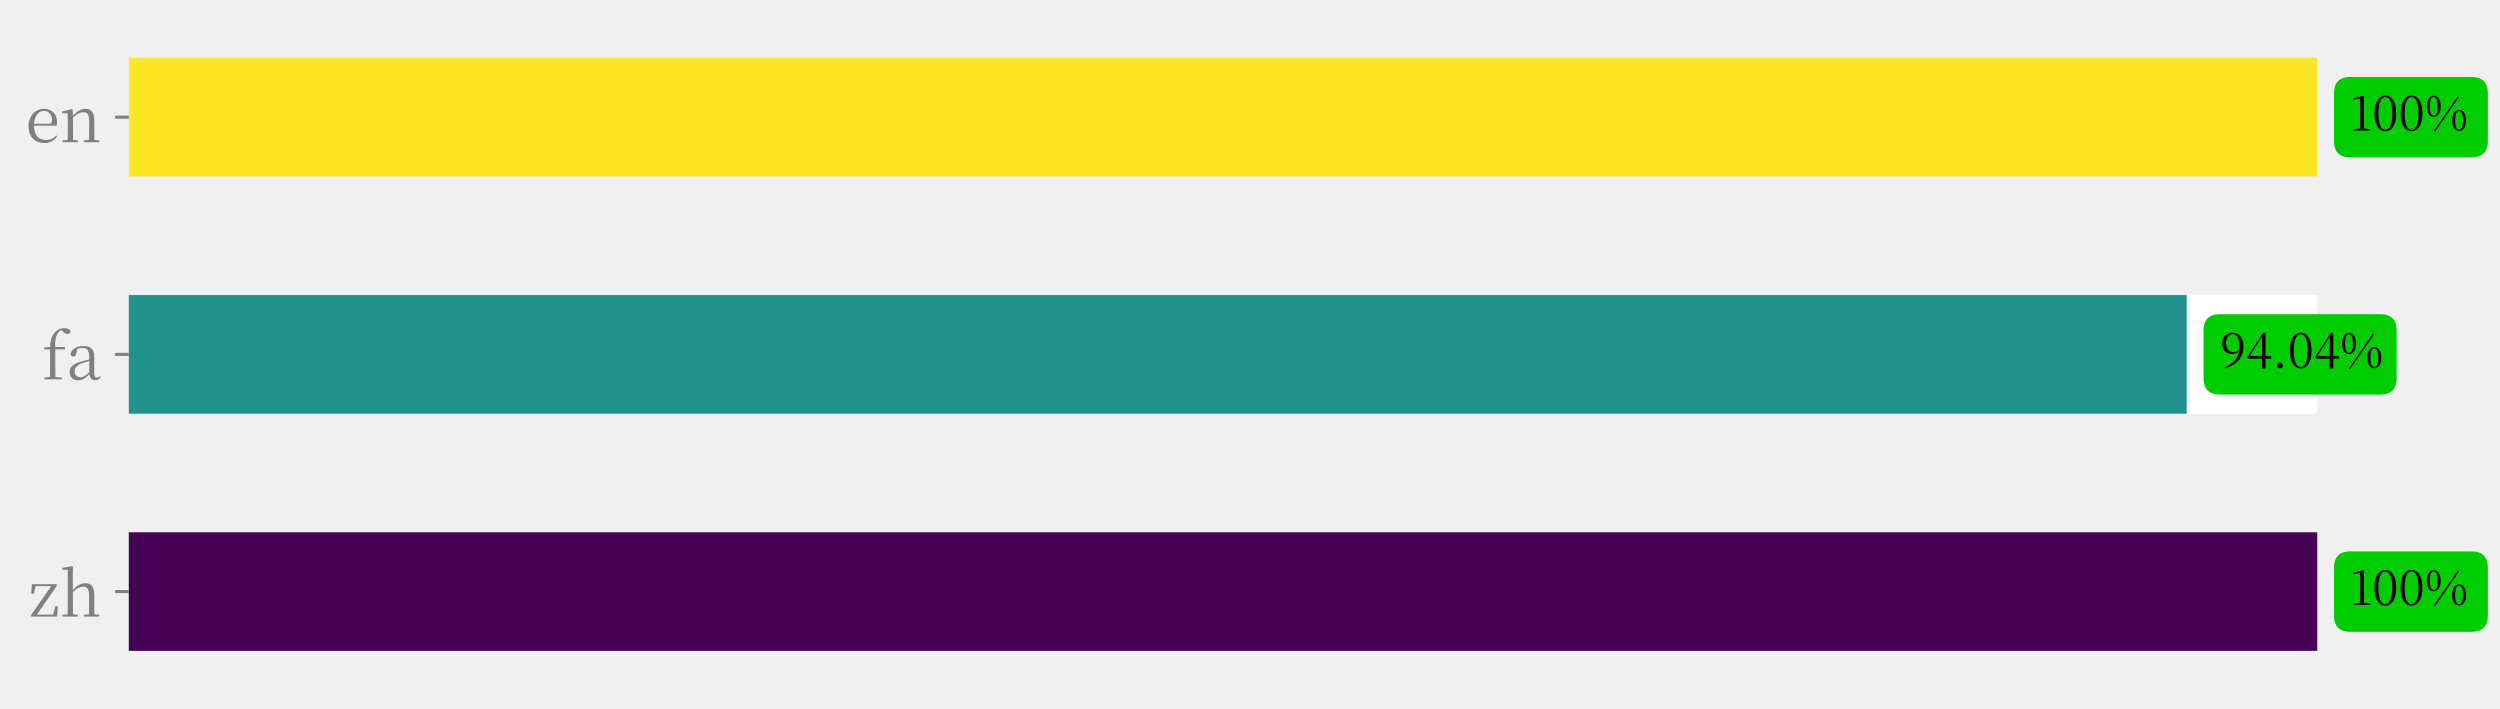
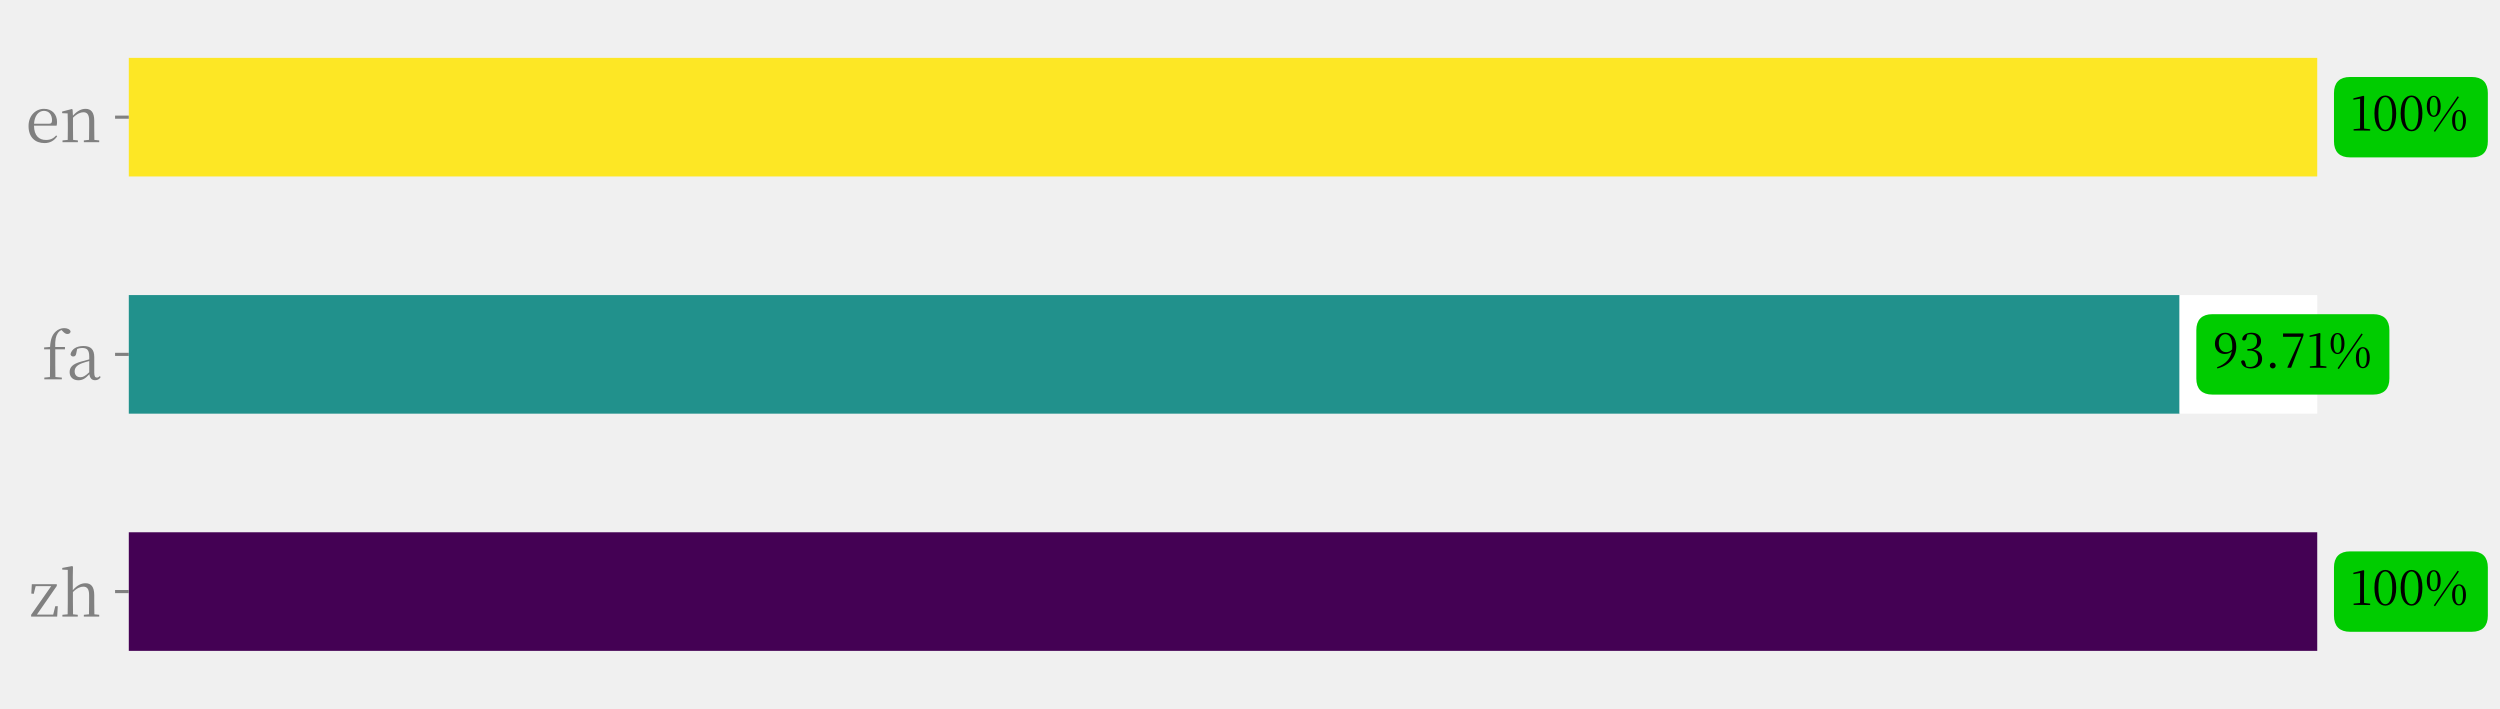
<svg xmlns="http://www.w3.org/2000/svg" xmlns:xlink="http://www.w3.org/1999/xlink" width="637.441pt" height="180.72pt" viewBox="0 0 637.441 180.72" version="1.1">
  <defs>
    <style type="text/css">*{stroke-linejoin: round; stroke-linecap: butt}</style>
  </defs>
  <g id="figure_1">
    <g id="patch_1">
      <path d="M 0 180.72  L 637.441 180.72  L 637.441 0  L 0 0  L 0 180.72  z " style="fill: none" />
    </g>
    <g id="axes_1">
      <g id="patch_2">
        <path d="M 32.84 173.52  L 590.84 173.52  L 590.84 7.2  L 32.84 7.2  L 32.84 173.52  z " style="fill: none" />
      </g>
      <g id="patch_3">
-         <path d="M 32.84 165.96  L 590.84 165.96  L 590.84 135.72  L 32.84 135.72  z " clip-path="url(#pcc44546757)" style="fill: #440154" />
+         <path d="M 32.84 165.96  L 590.84 165.96  L 590.84 135.72  L 32.84 135.72  z " clip-path="url(#p512eb75407)" style="fill: #440154" />
      </g>
      <g id="patch_4">
-         <path d="M 590.84 165.96  L 590.84 165.96  L 590.84 135.72  L 590.84 135.72  z " clip-path="url(#pcc44546757)" style="fill: #ffffff" />
+         <path d="M 590.84 165.96  L 590.84 165.96  L 590.84 135.72  L 590.84 135.72  z " clip-path="url(#p512eb75407)" style="fill: #ffffff" />
      </g>
      <g id="patch_5">
-         <path d="M 32.84 105.48  L 557.583 105.48  L 557.583 75.24  L 32.84 75.24  z " clip-path="url(#pcc44546757)" style="fill: #21918c" />
+         <path d="M 32.84 105.48  L 555.742 105.48  L 555.742 75.24  L 32.84 75.24  z " clip-path="url(#p512eb75407)" style="fill: #21918c" />
      </g>
      <g id="patch_6">
-         <path d="M 557.583 105.48  L 590.84 105.48  L 590.84 75.24  L 557.583 75.24  z " clip-path="url(#pcc44546757)" style="fill: #ffffff" />
+         <path d="M 555.742 105.48  L 590.84 105.48  L 590.84 75.24  L 555.742 75.24  z " clip-path="url(#p512eb75407)" style="fill: #ffffff" />
      </g>
      <g id="patch_7">
-         <path d="M 32.84 45  L 590.84 45  L 590.84 14.76  L 32.84 14.76  z " clip-path="url(#pcc44546757)" style="fill: #fde725" />
+         <path d="M 32.84 45  L 590.84 45  L 590.84 14.76  L 32.84 14.76  z " clip-path="url(#p512eb75407)" style="fill: #fde725" />
      </g>
      <g id="patch_8">
-         <path d="M 590.84 45  L 590.84 45  L 590.84 14.76  L 590.84 14.76  z " clip-path="url(#pcc44546757)" style="fill: #ffffff" />
+         <path d="M 590.84 45  L 590.84 45  L 590.84 14.76  L 590.84 14.76  z " clip-path="url(#p512eb75407)" style="fill: #ffffff" />
      </g>
      <g id="matplotlib.axis_1" />
      <g id="matplotlib.axis_2">
        <g id="ytick_1">
          <g id="line2d_1">
            <defs>
-               <path id="m8323671d14" d="M 0 0  L -3.5 0  " style="stroke: #808080; stroke-width: 0.8" />
+               <path id="mb194585106" d="M 0 0  L -3.5 0  " style="stroke: #808080; stroke-width: 0.8" />
            </defs>
            <g>
-               <use xlink:href="#m8323671d14" x="32.84" y="150.84" style="fill: #808080; stroke: #808080; stroke-width: 0.8" />
+               <use xlink:href="#mb194585106" x="32.84" y="150.84" style="fill: #808080; stroke: #808080; stroke-width: 0.8" />
            </g>
          </g>
          <g id="text_1">
            <text style="fill: #808080; font: 16px 'Noto Sans CJK SC Regular', '思源等宽', '黑体', 'Noto Serif CJK SC', '思源宋体', 'Noto Sans Mono CJK SC Regularsans-serif', sans-serif; text-anchor: end" x="25.84" y="157.208" transform="rotate(-0 25.84 157.2075)">zh</text>
          </g>
        </g>
        <g id="ytick_2">
          <g id="line2d_2">
            <g>
-               <use xlink:href="#m8323671d14" x="32.84" y="90.36" style="fill: #808080; stroke: #808080; stroke-width: 0.8" />
+               <use xlink:href="#mb194585106" x="32.84" y="90.36" style="fill: #808080; stroke: #808080; stroke-width: 0.8" />
            </g>
          </g>
          <g id="text_2">
            <text style="fill: #808080; font: 16px 'Noto Sans CJK SC Regular', '思源等宽', '黑体', 'Noto Serif CJK SC', '思源宋体', 'Noto Sans Mono CJK SC Regularsans-serif', sans-serif; text-anchor: end" x="25.84" y="96.728" transform="rotate(-0 25.84 96.7275)">fa</text>
          </g>
        </g>
        <g id="ytick_3">
          <g id="line2d_3">
            <g>
-               <use xlink:href="#m8323671d14" x="32.84" y="29.88" style="fill: #808080; stroke: #808080; stroke-width: 0.8" />
+               <use xlink:href="#mb194585106" x="32.84" y="29.88" style="fill: #808080; stroke: #808080; stroke-width: 0.8" />
            </g>
          </g>
          <g id="text_3">
            <text style="fill: #808080; font: 16px 'Noto Sans CJK SC Regular', '思源等宽', '黑体', 'Noto Serif CJK SC', '思源宋体', 'Noto Sans Mono CJK SC Regularsans-serif', sans-serif; text-anchor: end" x="25.84" y="36.248" transform="rotate(-0 25.84 36.2475)">en</text>
          </g>
        </g>
      </g>
      <g id="text_4">
        <g id="patch_9">
          <path d="M 599.21 160.59  L 630.241 160.59  Q 633.841 160.59 633.841 156.99  L 633.841 144.69  Q 633.841 141.09 630.241 141.09  L 599.21 141.09  Q 595.61 141.09 595.61 144.69  L 595.61 156.99  Q 595.61 160.59 599.21 160.59  z " style="fill: #00cc00; stroke: #00cc00; stroke-linejoin: miter" />
        </g>
        <text style="font: 12px 'Noto Sans CJK SC Regular', '思源等宽', '黑体', 'Noto Serif CJK SC', '思源宋体', 'Noto Sans Mono CJK SC Regularsans-serif', sans-serif; text-anchor: start" x="599.21" y="154.241" transform="rotate(-0 599.21 154.2413)">100%</text>
      </g>
      <g id="text_5">
        <g id="patch_10">
-           <path d="M 565.953 100.11  L 606.98 100.11  Q 610.58 100.11 610.58 96.51  L 610.58 84.21  Q 610.58 80.61 606.98 80.61  L 565.953 80.61  Q 562.353 80.61 562.353 84.21  L 562.353 96.51  Q 562.353 100.11 565.953 100.11  z " style="fill: #00cc00; stroke: #00cc00; stroke-linejoin: miter" />
+           <path d="M 564.112 100.11  L 605.139 100.11  Q 608.739 100.11 608.739 96.51  L 608.739 84.21  Q 608.739 80.61 605.139 80.61  L 564.112 80.61  Q 560.512 80.61 560.512 84.21  L 560.512 96.51  Q 560.512 100.11 564.112 100.11  z " style="fill: #00cc00; stroke: #00cc00; stroke-linejoin: miter" />
        </g>
-         <text style="font: 12px 'Noto Sans CJK SC Regular', '思源等宽', '黑体', 'Noto Serif CJK SC', '思源宋体', 'Noto Sans Mono CJK SC Regularsans-serif', sans-serif; text-anchor: start" x="565.953" y="93.761" transform="rotate(-0 565.9532 93.76125)">94.04%</text>
+         <text style="font: 12px 'Noto Sans CJK SC Regular', '思源等宽', '黑体', 'Noto Serif CJK SC', '思源宋体', 'Noto Sans Mono CJK SC Regularsans-serif', sans-serif; text-anchor: start" x="564.112" y="93.761" transform="rotate(-0 564.1118 93.76125)">93.71%</text>
      </g>
      <g id="text_6">
        <g id="patch_11">
          <path d="M 599.21 39.63  L 630.241 39.63  Q 633.841 39.63 633.841 36.03  L 633.841 23.73  Q 633.841 20.13 630.241 20.13  L 599.21 20.13  Q 595.61 20.13 595.61 23.73  L 595.61 36.03  Q 595.61 39.63 599.21 39.63  z " style="fill: #00cc00; stroke: #00cc00; stroke-linejoin: miter" />
        </g>
        <text style="font: 12px 'Noto Sans CJK SC Regular', '思源等宽', '黑体', 'Noto Serif CJK SC', '思源宋体', 'Noto Sans Mono CJK SC Regularsans-serif', sans-serif; text-anchor: start" x="599.21" y="33.281" transform="rotate(-0 599.21 33.28125)">100%</text>
      </g>
    </g>
  </g>
  <defs>
-     <clipPath id="pcc44546757">
+     <clipPath id="p512eb75407">
      <rect x="32.84" y="7.2" width="558" height="166.32" />
    </clipPath>
  </defs>
</svg>
